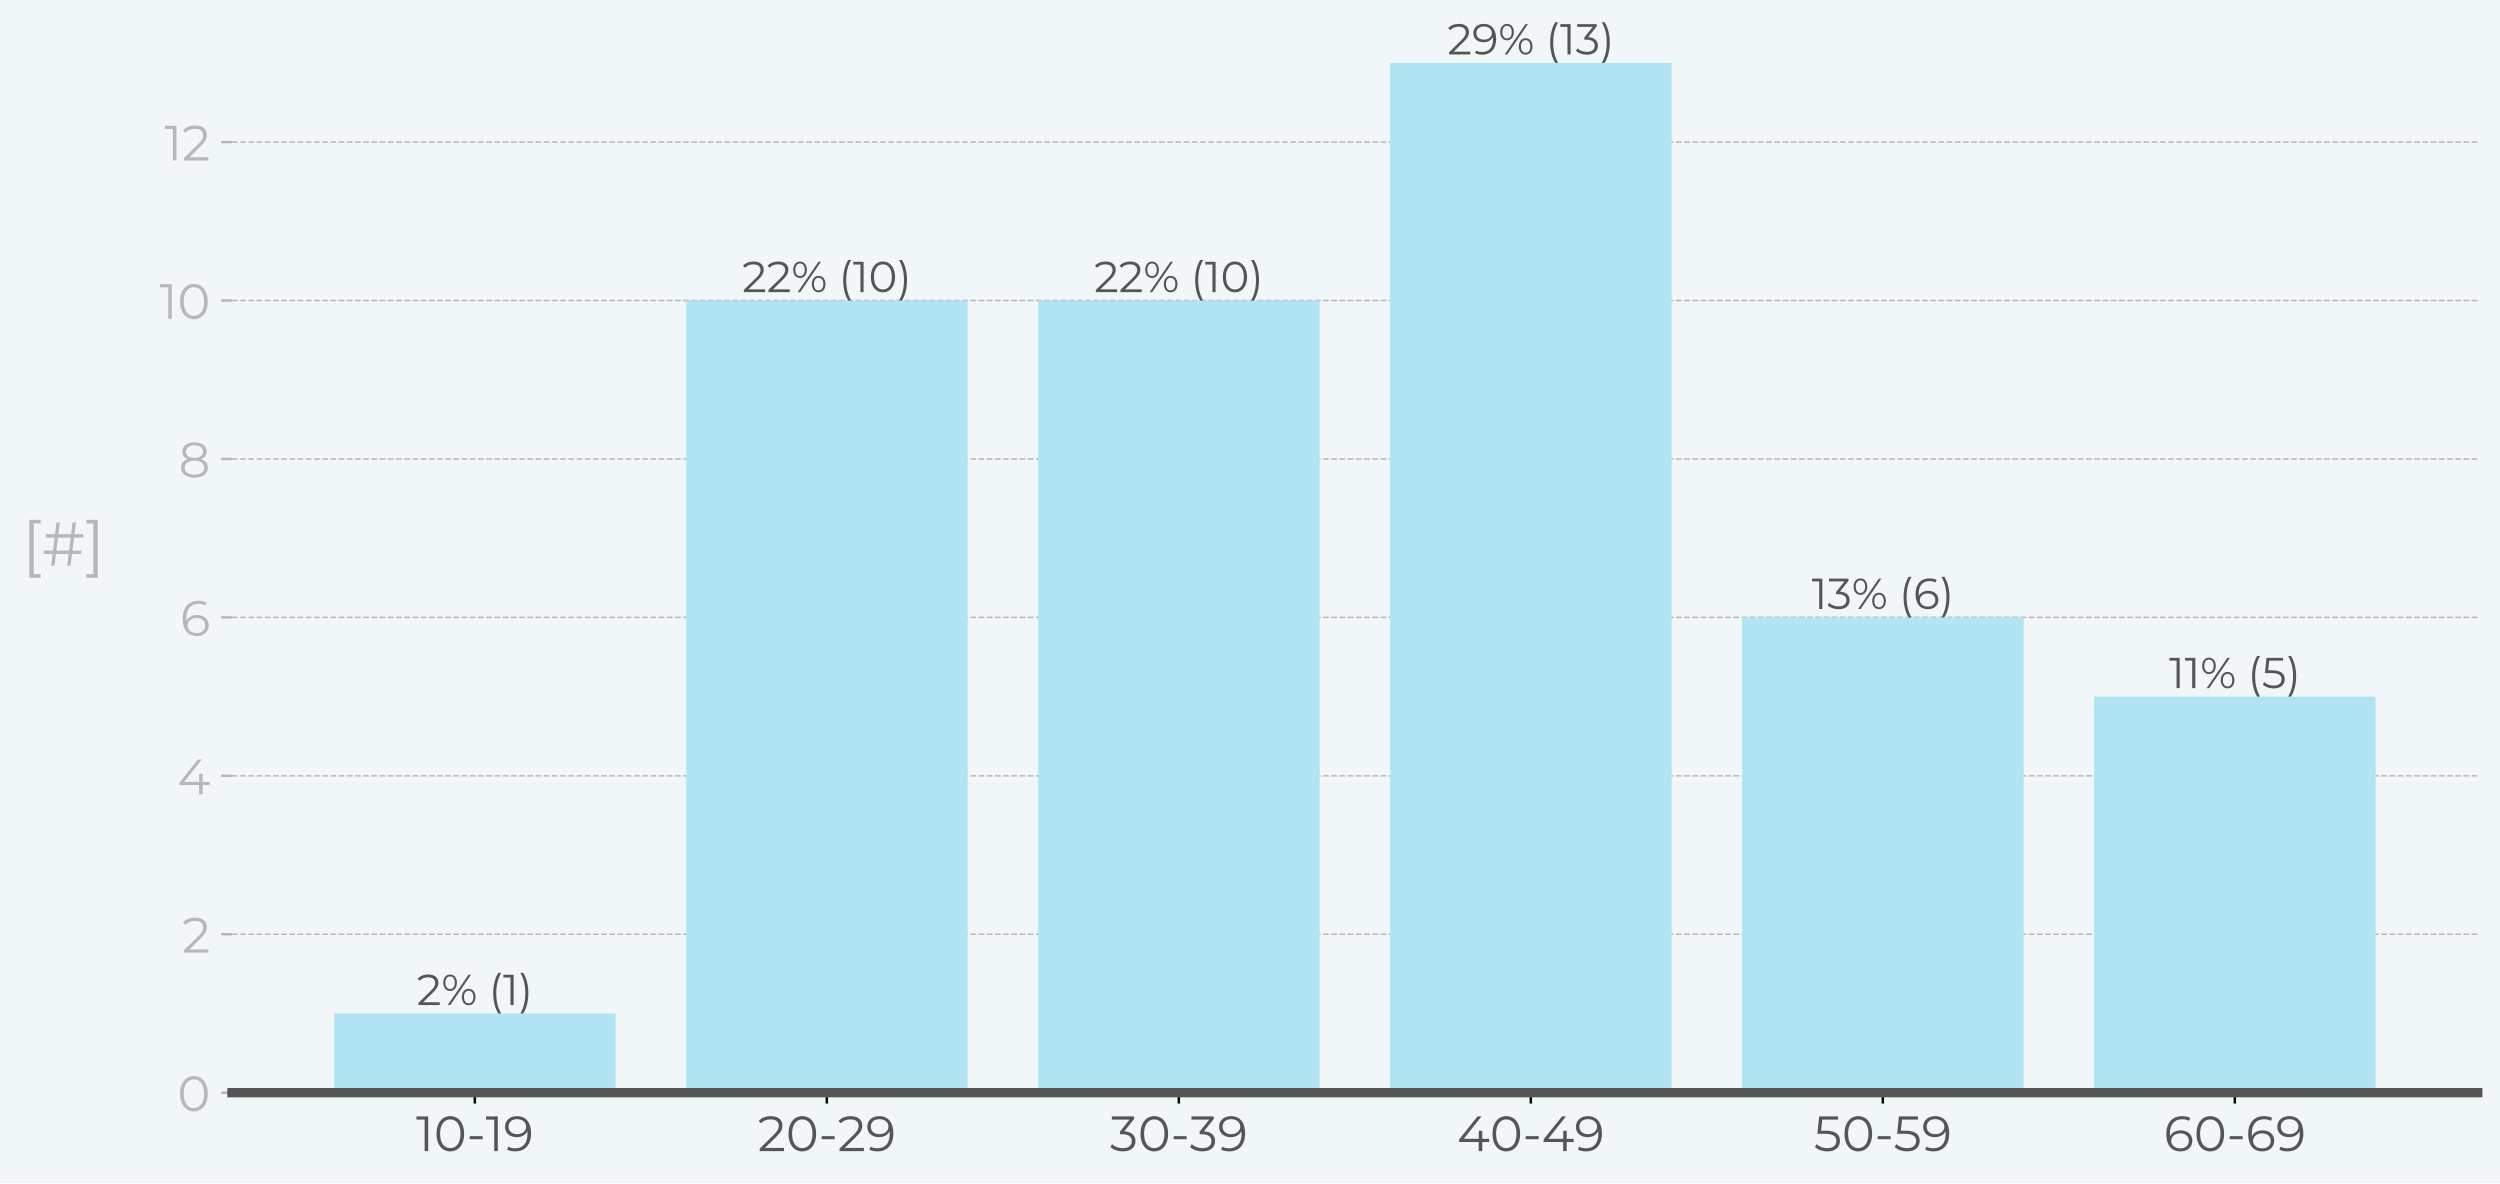
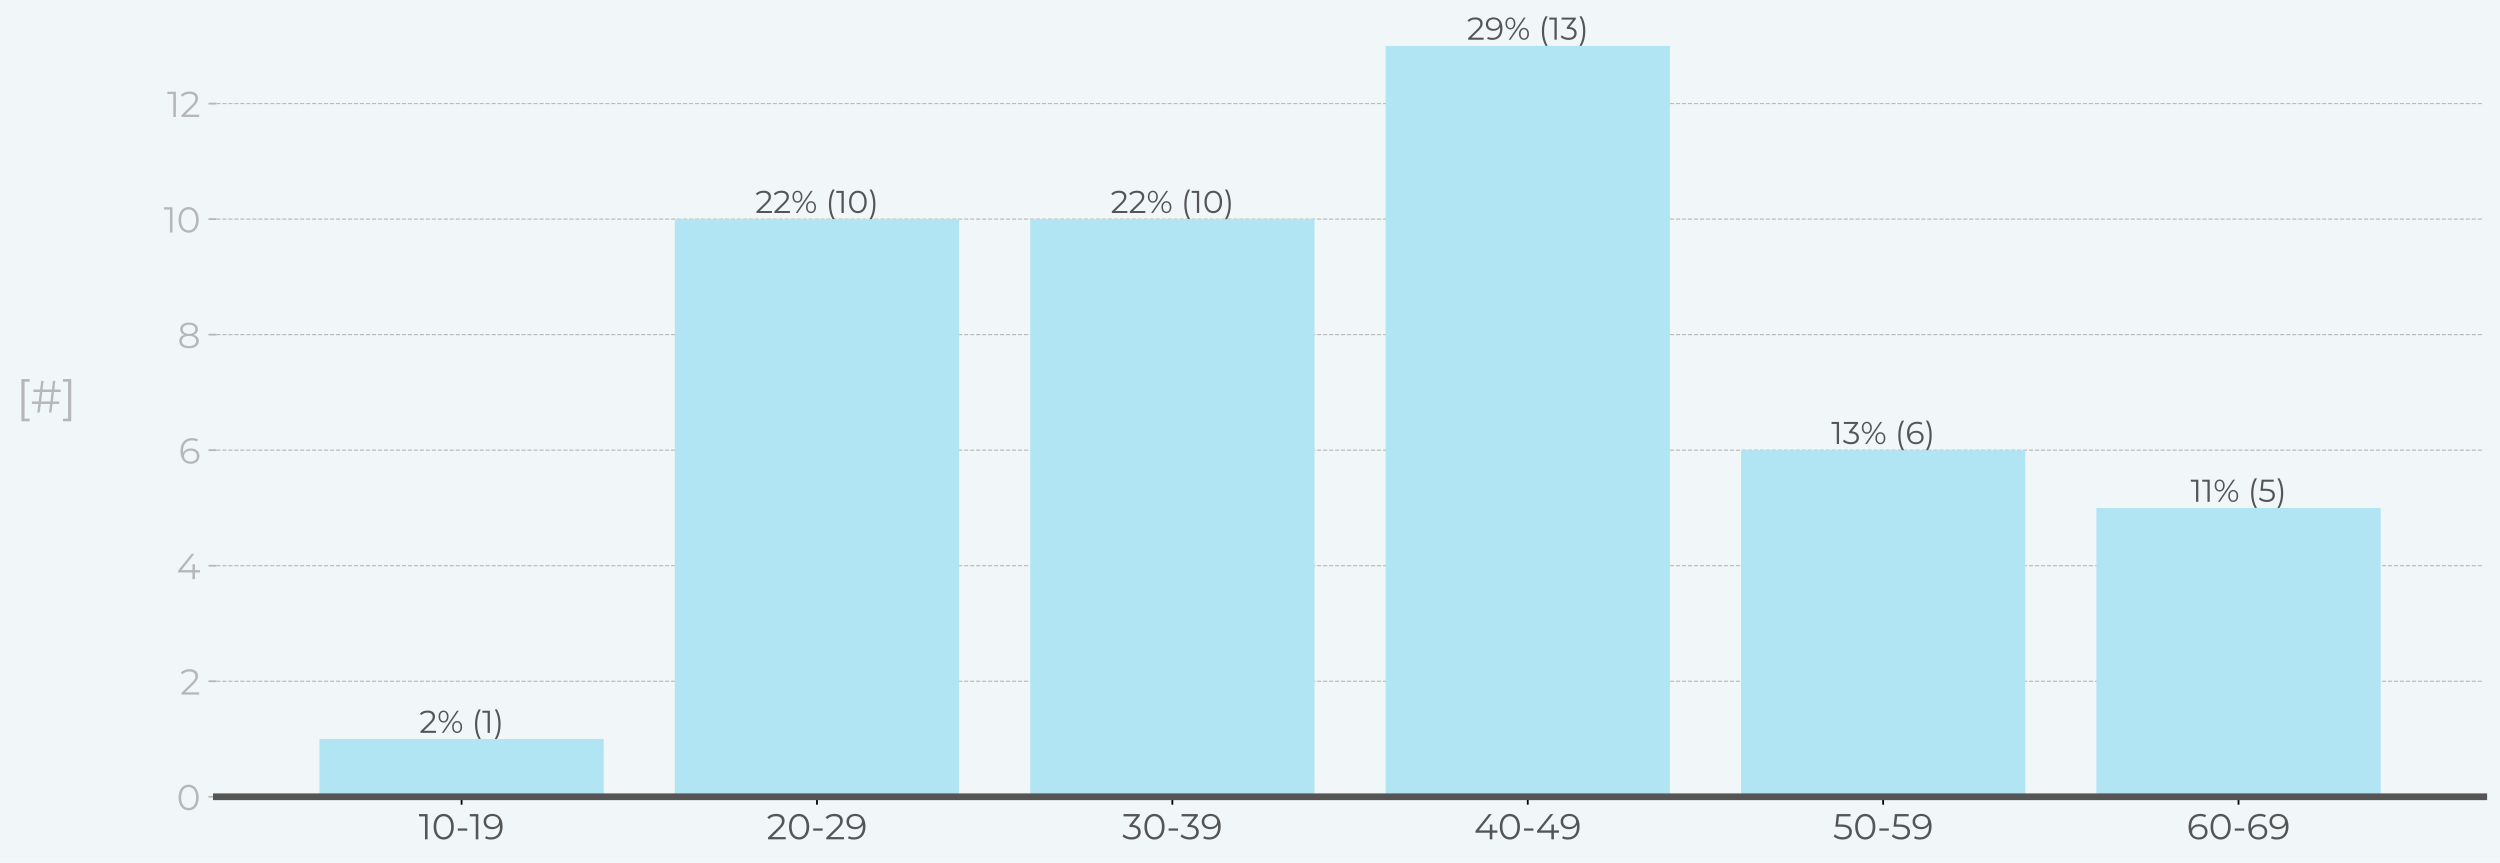
- <svg xmlns="http://www.w3.org/2000/svg" xmlns:xlink="http://www.w3.org/1999/xlink" width="807.524pt" height="382.123pt" viewBox="0 0 807.524 382.123" version="1.1">
+ <svg xmlns="http://www.w3.org/2000/svg" xmlns:xlink="http://www.w3.org/1999/xlink" width="1107.449pt" height="382.123pt" viewBox="0 0 1107.449 382.123" version="1.1">
  <defs>
    <style type="text/css">*{stroke-linejoin: round; stroke-linecap: butt}</style>
  </defs>
  <g id="figure_1">
    <g id="patch_1">
-       <path d="M 0 382.123  L 807.524 382.123  L 807.524 0  L 0 0  z " style="fill: #f1f7f9" />
+       <path d="M 0 382.123  L 1107.449 382.123  L 1107.449 0  L 0 0  z " style="fill: #f1f7f9" />
    </g>
    <g id="axes_1">
      <g id="patch_2">
-         <path d="M 74.924 352.945  L 800.324 352.945  L 800.324 20.305  L 74.924 20.305  z " style="fill: #f1f7f9" />
+         <path d="M 95.849 352.945  L 1100.249 352.945  L 1100.249 20.305  L 95.849 20.305  z " style="fill: #f1f7f9" />
      </g>
      <g id="matplotlib.axis_1">
        <g id="xtick_1">
          <g id="line2d_1">
            <defs>
-               <path id="m27453a75dd" d="M 0 0  L 0 3.5  " style="stroke: #000000; stroke-width: 0.8" />
+               <path id="m4e2d6cacc4" d="M 0 0  L 0 3.5  " style="stroke: #000000; stroke-width: 0.8" />
            </defs>
            <g>
-               <use xlink:href="#m27453a75dd" x="153.376" y="352.945" style="stroke: #000000; stroke-width: 0.8" />
+               <use xlink:href="#m4e2d6cacc4" x="204.475" y="352.945" style="stroke: #000000; stroke-width: 0.8" />
            </g>
          </g>
          <g id="text_1">
-             <g style="fill: #555555" transform="translate(134.3761 371.8178)scale(0.16 -0.16)">
+             <g style="fill: #555555" transform="translate(185.4751 371.8178)scale(0.16 -0.16)">
              <defs>
                <path id="Montserrat-Regular-31" d="M 58 4480  L 58 4070  L 1114 4070  L 1114 0  L 1574 0  L 1574 4480  L 58 4480  z " transform="scale(0.015625)" />
                <path id="Montserrat-Regular-30" d="M 2118 -38  C 3155 -38 3910 813 3910 2240  C 3910 3667 3155 4518 2118 4518  C 1082 4518 333 3667 333 2240  C 333 813 1082 -38 2118 -38  z M 2118 384  C 1338 384 800 1043 800 2240  C 800 3437 1338 4096 2118 4096  C 2899 4096 3437 3437 3437 2240  C 3437 1043 2899 384 2118 384  z " transform="scale(0.015625)" />
                <path id="Montserrat-Regular-2d" d="M 384 1536  L 2061 1536  L 2061 1933  L 384 1933  L 384 1536  z " transform="scale(0.015625)" />
                <path id="Montserrat-Regular-39" d="M 1728 4518  C 858 4518 198 3981 198 3142  C 198 2323 819 1798 1709 1798  C 2330 1798 2854 2074 3078 2566  C 3091 2432 3098 2304 3098 2202  C 3098 986 2477 365 1510 365  C 1178 365 870 422 640 576  L 454 205  C 736 32 1114 -38 1517 -38  C 2733 -38 3565 755 3565 2278  C 3565 3693 2918 4518 1728 4518  z M 1779 2189  C 1088 2189 653 2566 653 3155  C 653 3750 1101 4128 1747 4128  C 2522 4128 2931 3661 2931 3168  C 2931 2611 2464 2189 1779 2189  z " transform="scale(0.015625)" />
              </defs>
              <use xlink:href="#Montserrat-Regular-31" />
              <use xlink:href="#Montserrat-Regular-30" x="36.1" />
              <use xlink:href="#Montserrat-Regular-2d" x="102.3" />
              <use xlink:href="#Montserrat-Regular-31" x="140.5" />
              <use xlink:href="#Montserrat-Regular-39" x="176.6" />
            </g>
          </g>
        </g>
        <g id="xtick_2">
          <g id="line2d_2">
            <g>
-               <use xlink:href="#m27453a75dd" x="267.075" y="352.945" style="stroke: #000000; stroke-width: 0.8" />
+               <use xlink:href="#m4e2d6cacc4" x="361.905" y="352.945" style="stroke: #000000; stroke-width: 0.8" />
            </g>
          </g>
          <g id="text_2">
-             <g style="fill: #555555" transform="translate(244.7627 371.8178)scale(0.16 -0.16)">
+             <g style="fill: #555555" transform="translate(339.592 371.8178)scale(0.16 -0.16)">
              <defs>
                <path id="Montserrat-Regular-32" d="M 928 410  L 2451 1907  C 3053 2496 3187 2880 3187 3309  C 3187 4058 2611 4518 1702 4518  C 1018 4518 461 4288 115 3878  L 442 3597  C 736 3936 1139 4096 1664 4096  C 2349 4096 2714 3776 2714 3258  C 2714 2950 2618 2650 2112 2150  L 250 326  L 250 0  L 3392 0  L 3392 410  L 928 410  z " transform="scale(0.015625)" />
              </defs>
              <use xlink:href="#Montserrat-Regular-32" />
              <use xlink:href="#Montserrat-Regular-30" x="56.8" />
              <use xlink:href="#Montserrat-Regular-2d" x="123" />
              <use xlink:href="#Montserrat-Regular-32" x="161.2" />
              <use xlink:href="#Montserrat-Regular-39" x="218" />
            </g>
          </g>
        </g>
        <g id="xtick_3">
          <g id="line2d_3">
            <g>
-               <use xlink:href="#m27453a75dd" x="380.774" y="352.945" style="stroke: #000000; stroke-width: 0.8" />
+               <use xlink:href="#m4e2d6cacc4" x="519.334" y="352.945" style="stroke: #000000; stroke-width: 0.8" />
            </g>
          </g>
          <g id="text_3">
-             <g style="fill: #555555" transform="translate(358.5242 371.8178)scale(0.16 -0.16)">
+             <g style="fill: #555555" transform="translate(497.084 371.8178)scale(0.16 -0.16)">
              <defs>
                <path id="Montserrat-Regular-33" d="M 1856 2560  L 3123 4154  L 3123 4480  L 243 4480  L 243 4070  L 2534 4070  L 1293 2515  L 1293 2176  L 1613 2176  C 2445 2176 2822 1824 2822 1286  C 2822 730 2413 384 1670 384  C 1088 384 570 602 282 902  L 58 538  C 403 186 1024 -38 1670 -38  C 2752 -38 3296 538 3296 1286  C 3296 2003 2816 2509 1856 2560  z " transform="scale(0.015625)" />
              </defs>
              <use xlink:href="#Montserrat-Regular-33" />
              <use xlink:href="#Montserrat-Regular-30" x="56.4" />
              <use xlink:href="#Montserrat-Regular-2d" x="122.6" />
              <use xlink:href="#Montserrat-Regular-33" x="160.8" />
              <use xlink:href="#Montserrat-Regular-39" x="217.2" />
            </g>
          </g>
        </g>
        <g id="xtick_4">
          <g id="line2d_4">
            <g>
-               <use xlink:href="#m27453a75dd" x="494.473" y="352.945" style="stroke: #000000; stroke-width: 0.8" />
+               <use xlink:href="#m4e2d6cacc4" x="676.763" y="352.945" style="stroke: #000000; stroke-width: 0.8" />
            </g>
          </g>
          <g id="text_4">
-             <g style="fill: #555555" transform="translate(470.6733 371.8178)scale(0.16 -0.16)">
+             <g style="fill: #555555" transform="translate(652.9635 371.8178)scale(0.16 -0.16)">
              <defs>
                <path id="Montserrat-Regular-34" d="M 4141 1587  L 3245 1587  L 3245 2624  L 2797 2624  L 2797 1587  L 851 1587  L 3142 4480  L 2630 4480  L 256 1510  L 256 1178  L 2784 1178  L 2784 0  L 3245 0  L 3245 1178  L 4141 1178  L 4141 1587  z " transform="scale(0.015625)" />
              </defs>
              <use xlink:href="#Montserrat-Regular-34" />
              <use xlink:href="#Montserrat-Regular-30" x="66.1" />
              <use xlink:href="#Montserrat-Regular-2d" x="132.3" />
              <use xlink:href="#Montserrat-Regular-34" x="170.5" />
              <use xlink:href="#Montserrat-Regular-39" x="236.6" />
            </g>
          </g>
        </g>
        <g id="xtick_5">
          <g id="line2d_5">
            <g>
-               <use xlink:href="#m27453a75dd" x="608.172" y="352.945" style="stroke: #000000; stroke-width: 0.8" />
+               <use xlink:href="#m4e2d6cacc4" x="834.193" y="352.945" style="stroke: #000000; stroke-width: 0.8" />
            </g>
          </g>
          <g id="text_5">
-             <g style="fill: #555555" transform="translate(585.8923 371.8178)scale(0.16 -0.16)">
+             <g style="fill: #555555" transform="translate(811.913 371.8178)scale(0.16 -0.16)">
              <defs>
                <path id="Montserrat-Regular-35" d="M 1510 2643  L 934 2643  L 1088 4070  L 3136 4070  L 3136 4480  L 685 4480  L 454 2234  L 1408 2234  C 2547 2234 2906 1875 2906 1299  C 2906 755 2502 384 1741 384  C 1165 384 653 602 365 902  L 141 538  C 486 186 1101 -38 1747 -38  C 2842 -38 3373 557 3373 1318  C 3373 2112 2861 2643 1510 2643  z " transform="scale(0.015625)" />
              </defs>
              <use xlink:href="#Montserrat-Regular-35" />
              <use xlink:href="#Montserrat-Regular-30" x="56.6" />
              <use xlink:href="#Montserrat-Regular-2d" x="122.8" />
              <use xlink:href="#Montserrat-Regular-35" x="161" />
              <use xlink:href="#Montserrat-Regular-39" x="217.6" />
            </g>
          </g>
        </g>
        <g id="xtick_6">
          <g id="line2d_6">
            <g>
-               <use xlink:href="#m27453a75dd" x="721.871" y="352.945" style="stroke: #000000; stroke-width: 0.8" />
+               <use xlink:href="#m4e2d6cacc4" x="991.622" y="352.945" style="stroke: #000000; stroke-width: 0.8" />
            </g>
          </g>
          <g id="text_6">
-             <g style="fill: #555555" transform="translate(698.9014 371.8178)scale(0.16 -0.16)">
+             <g style="fill: #555555" transform="translate(968.6524 371.8178)scale(0.16 -0.16)">
              <defs>
                <path id="Montserrat-Regular-36" d="M 2189 2682  C 1568 2682 1043 2406 819 1914  C 806 2048 800 2176 800 2278  C 800 3494 1421 4115 2387 4115  C 2720 4115 3027 4058 3258 3904  L 3443 4275  C 3162 4448 2784 4518 2381 4518  C 1165 4518 333 3725 333 2202  C 333 787 979 -38 2170 -38  C 3040 -38 3699 499 3699 1338  C 3699 2157 3078 2682 2189 2682  z M 2150 352  C 1376 352 966 819 966 1312  C 966 1869 1434 2291 2118 2291  C 2810 2291 3245 1914 3245 1325  C 3245 730 2797 352 2150 352  z " transform="scale(0.015625)" />
              </defs>
              <use xlink:href="#Montserrat-Regular-36" />
              <use xlink:href="#Montserrat-Regular-30" x="60.9" />
              <use xlink:href="#Montserrat-Regular-2d" x="127.1" />
              <use xlink:href="#Montserrat-Regular-36" x="165.3" />
              <use xlink:href="#Montserrat-Regular-39" x="226.2" />
            </g>
          </g>
        </g>
      </g>
      <g id="matplotlib.axis_2">
        <g id="ytick_1">
          <g id="line2d_7">
-             <path d="M 74.924 352.945  L 800.324 352.945  " clip-path="url(#p3f7860c714)" style="fill: none; stroke-dasharray: 1.85,0.8; stroke-dashoffset: 0; stroke: #b7b7b7; stroke-width: 0.5" />
+             <path d="M 95.849 352.945  L 1100.249 352.945  " clip-path="url(#pb2c701caf8)" style="fill: none; stroke-dasharray: 1.85,0.8; stroke-dashoffset: 0; stroke: #b7b7b7; stroke-width: 0.5" />
          </g>
          <g id="line2d_8">
            <defs>
-               <path id="m51c41ca5e9" d="M 0 0  L -3.5 0  " style="stroke: #b7b7b7; stroke-width: 0.8" />
+               <path id="mbd82128ff9" d="M 0 0  L -3.5 0  " style="stroke: #b7b7b7; stroke-width: 0.8" />
            </defs>
            <g>
-               <use xlink:href="#m51c41ca5e9" x="74.924" y="352.945" style="fill: #b7b7b7; stroke: #b7b7b7; stroke-width: 0.8" />
+               <use xlink:href="#mbd82128ff9" x="95.849" y="352.945" style="fill: #b7b7b7; stroke: #b7b7b7; stroke-width: 0.8" />
            </g>
          </g>
          <g id="text_7">
-             <g style="fill: #b7b7b7" transform="translate(57.33125 358.8816)scale(0.16 -0.16)">
+             <g style="fill: #b7b7b7" transform="translate(78.25625 358.8816)scale(0.16 -0.16)">
              <use xlink:href="#Montserrat-Regular-30" />
            </g>
          </g>
        </g>
        <g id="ytick_2">
          <g id="line2d_9">
-             <path d="M 74.924 301.77  L 800.324 301.77  " clip-path="url(#p3f7860c714)" style="fill: none; stroke-dasharray: 1.85,0.8; stroke-dashoffset: 0; stroke: #b7b7b7; stroke-width: 0.5" />
+             <path d="M 95.849 301.77  L 1100.249 301.77  " clip-path="url(#pb2c701caf8)" style="fill: none; stroke-dasharray: 1.85,0.8; stroke-dashoffset: 0; stroke: #b7b7b7; stroke-width: 0.5" />
          </g>
          <g id="line2d_10">
            <g>
-               <use xlink:href="#m51c41ca5e9" x="74.924" y="301.77" style="fill: #b7b7b7; stroke: #b7b7b7; stroke-width: 0.8" />
+               <use xlink:href="#mbd82128ff9" x="95.849" y="301.77" style="fill: #b7b7b7; stroke: #b7b7b7; stroke-width: 0.8" />
            </g>
          </g>
          <g id="text_8">
-             <g style="fill: #b7b7b7" transform="translate(58.83625 307.7062)scale(0.16 -0.16)">
+             <g style="fill: #b7b7b7" transform="translate(79.76125 307.7062)scale(0.16 -0.16)">
              <use xlink:href="#Montserrat-Regular-32" />
            </g>
          </g>
        </g>
        <g id="ytick_3">
          <g id="line2d_11">
-             <path d="M 74.924 250.595  L 800.324 250.595  " clip-path="url(#p3f7860c714)" style="fill: none; stroke-dasharray: 1.85,0.8; stroke-dashoffset: 0; stroke: #b7b7b7; stroke-width: 0.5" />
+             <path d="M 95.849 250.595  L 1100.249 250.595  " clip-path="url(#pb2c701caf8)" style="fill: none; stroke-dasharray: 1.85,0.8; stroke-dashoffset: 0; stroke: #b7b7b7; stroke-width: 0.5" />
          </g>
          <g id="line2d_12">
            <g>
-               <use xlink:href="#m51c41ca5e9" x="74.924" y="250.595" style="fill: #b7b7b7; stroke: #b7b7b7; stroke-width: 0.8" />
+               <use xlink:href="#mbd82128ff9" x="95.849" y="250.595" style="fill: #b7b7b7; stroke: #b7b7b7; stroke-width: 0.8" />
            </g>
          </g>
          <g id="text_9">
-             <g style="fill: #b7b7b7" transform="translate(57.34875 256.5308)scale(0.16 -0.16)">
+             <g style="fill: #b7b7b7" transform="translate(78.27375 256.5308)scale(0.16 -0.16)">
              <use xlink:href="#Montserrat-Regular-34" />
            </g>
          </g>
        </g>
        <g id="ytick_4">
          <g id="line2d_13">
-             <path d="M 74.924 199.419  L 800.324 199.419  " clip-path="url(#p3f7860c714)" style="fill: none; stroke-dasharray: 1.85,0.8; stroke-dashoffset: 0; stroke: #b7b7b7; stroke-width: 0.5" />
+             <path d="M 95.849 199.419  L 1100.249 199.419  " clip-path="url(#pb2c701caf8)" style="fill: none; stroke-dasharray: 1.85,0.8; stroke-dashoffset: 0; stroke: #b7b7b7; stroke-width: 0.5" />
          </g>
          <g id="line2d_14">
            <g>
-               <use xlink:href="#m51c41ca5e9" x="74.924" y="199.419" style="fill: #b7b7b7; stroke: #b7b7b7; stroke-width: 0.8" />
+               <use xlink:href="#mbd82128ff9" x="95.849" y="199.419" style="fill: #b7b7b7; stroke: #b7b7b7; stroke-width: 0.8" />
            </g>
          </g>
          <g id="text_10">
-             <g style="fill: #b7b7b7" transform="translate(58.17875 205.3554)scale(0.16 -0.16)">
+             <g style="fill: #b7b7b7" transform="translate(79.10375 205.3554)scale(0.16 -0.16)">
              <use xlink:href="#Montserrat-Regular-36" />
            </g>
          </g>
        </g>
        <g id="ytick_5">
          <g id="line2d_15">
-             <path d="M 74.924 148.244  L 800.324 148.244  " clip-path="url(#p3f7860c714)" style="fill: none; stroke-dasharray: 1.85,0.8; stroke-dashoffset: 0; stroke: #b7b7b7; stroke-width: 0.5" />
+             <path d="M 95.849 148.244  L 1100.249 148.244  " clip-path="url(#pb2c701caf8)" style="fill: none; stroke-dasharray: 1.85,0.8; stroke-dashoffset: 0; stroke: #b7b7b7; stroke-width: 0.5" />
          </g>
          <g id="line2d_16">
            <g>
-               <use xlink:href="#m51c41ca5e9" x="74.924" y="148.244" style="fill: #b7b7b7; stroke: #b7b7b7; stroke-width: 0.8" />
+               <use xlink:href="#mbd82128ff9" x="95.849" y="148.244" style="fill: #b7b7b7; stroke: #b7b7b7; stroke-width: 0.8" />
            </g>
          </g>
          <g id="text_11">
-             <g style="fill: #b7b7b7" transform="translate(57.71625 154.18)scale(0.16 -0.16)">
+             <g style="fill: #b7b7b7" transform="translate(78.64125 154.18)scale(0.16 -0.16)">
              <defs>
                <path id="Montserrat-Regular-38" d="M 2899 2349  C 3360 2528 3616 2867 3616 3334  C 3616 4064 2982 4518 2035 4518  C 1088 4518 467 4064 467 3334  C 467 2867 717 2528 1171 2349  C 614 2163 307 1786 307 1248  C 307 454 960 -38 2035 -38  C 3104 -38 3776 454 3776 1248  C 3776 1779 3462 2163 2899 2349  z M 928 3322  C 928 3821 1357 4128 2035 4128  C 2707 4128 3149 3821 3149 3315  C 3149 2829 2733 2515 2035 2515  C 1338 2515 928 2829 928 3322  z M 2035 352  C 1242 352 774 698 774 1254  C 774 1805 1242 2150 2035 2150  C 2829 2150 3302 1805 3302 1254  C 3302 698 2829 352 2035 352  z " transform="scale(0.015625)" />
              </defs>
              <use xlink:href="#Montserrat-Regular-38" />
            </g>
          </g>
        </g>
        <g id="ytick_6">
          <g id="line2d_17">
-             <path d="M 74.924 97.068  L 800.324 97.068  " clip-path="url(#p3f7860c714)" style="fill: none; stroke-dasharray: 1.85,0.8; stroke-dashoffset: 0; stroke: #b7b7b7; stroke-width: 0.5" />
+             <path d="M 95.849 97.068  L 1100.249 97.068  " clip-path="url(#pb2c701caf8)" style="fill: none; stroke-dasharray: 1.85,0.8; stroke-dashoffset: 0; stroke: #b7b7b7; stroke-width: 0.5" />
          </g>
          <g id="line2d_18">
            <g>
-               <use xlink:href="#m51c41ca5e9" x="74.924" y="97.068" style="fill: #b7b7b7; stroke: #b7b7b7; stroke-width: 0.8" />
+               <use xlink:href="#mbd82128ff9" x="95.849" y="97.068" style="fill: #b7b7b7; stroke: #b7b7b7; stroke-width: 0.8" />
            </g>
          </g>
          <g id="text_12">
-             <g style="fill: #b7b7b7" transform="translate(51.55625 103.0046)scale(0.16 -0.16)">
+             <g style="fill: #b7b7b7" transform="translate(72.48125 103.0046)scale(0.16 -0.16)">
              <use xlink:href="#Montserrat-Regular-31" />
              <use xlink:href="#Montserrat-Regular-30" x="36.1" />
            </g>
          </g>
        </g>
        <g id="ytick_7">
          <g id="line2d_19">
-             <path d="M 74.924 45.893  L 800.324 45.893  " clip-path="url(#p3f7860c714)" style="fill: none; stroke-dasharray: 1.85,0.8; stroke-dashoffset: 0; stroke: #b7b7b7; stroke-width: 0.5" />
+             <path d="M 95.849 45.893  L 1100.249 45.893  " clip-path="url(#pb2c701caf8)" style="fill: none; stroke-dasharray: 1.85,0.8; stroke-dashoffset: 0; stroke: #b7b7b7; stroke-width: 0.5" />
          </g>
          <g id="line2d_20">
            <g>
-               <use xlink:href="#m51c41ca5e9" x="74.924" y="45.893" style="fill: #b7b7b7; stroke: #b7b7b7; stroke-width: 0.8" />
+               <use xlink:href="#mbd82128ff9" x="95.849" y="45.893" style="fill: #b7b7b7; stroke: #b7b7b7; stroke-width: 0.8" />
            </g>
          </g>
          <g id="text_13">
-             <g style="fill: #b7b7b7" transform="translate(53.06125 51.82926)scale(0.16 -0.16)">
+             <g style="fill: #b7b7b7" transform="translate(73.98625 51.82926)scale(0.16 -0.16)">
              <use xlink:href="#Montserrat-Regular-31" />
              <use xlink:href="#Montserrat-Regular-32" x="36.1" />
            </g>
          </g>
        </g>
        <g id="text_14">
          <g style="fill: #b7b7b7" transform="translate(7.2 182.7441)scale(0.2 -0.2)">
            <defs>
              <path id="Montserrat-Regular-5b" d="M 730 -1242  L 1901 -1242  L 1901 -864  L 1184 -864  L 1184 4371  L 1901 4371  L 1901 4749  L 730 4749  L 730 -1242  z " transform="scale(0.015625)" />
              <path id="Montserrat-Regular-23" d="M 4262 2912  L 4262 3264  L 3360 3264  L 3507 4480  L 3162 4480  L 3014 3264  L 1696 3264  L 1850 4480  L 1498 4480  L 1350 3264  L 390 3264  L 390 2912  L 1306 2912  L 1139 1568  L 186 1568  L 186 1216  L 1094 1216  L 947 0  L 1293 0  L 1446 1216  L 2758 1216  L 2611 0  L 2957 0  L 3104 1216  L 4058 1216  L 4058 1568  L 3149 1568  L 3315 2912  L 4262 2912  z M 2803 1568  L 1485 1568  L 1658 2912  L 2970 2912  L 2803 1568  z " transform="scale(0.015625)" />
              <path id="Montserrat-Regular-5d" d="M 1306 -1242  L 1306 4749  L 134 4749  L 134 4371  L 851 4371  L 851 -864  L 134 -864  L 134 -1242  L 1306 -1242  z " transform="scale(0.015625)" />
            </defs>
            <use xlink:href="#Montserrat-Regular-5b" />
            <use xlink:href="#Montserrat-Regular-23" x="31.8" />
            <use xlink:href="#Montserrat-Regular-5d" x="101.4" />
          </g>
        </g>
      </g>
      <g id="patch_3">
-         <path d="M 107.896 352.945  L 198.856 352.945  L 198.856 327.358  L 107.896 327.358  z " clip-path="url(#p3f7860c714)" style="fill: #b1e5f4" />
+         <path d="M 141.503 352.945  L 267.447 352.945  L 267.447 327.358  L 141.503 327.358  z " clip-path="url(#pb2c701caf8)" style="fill: #b1e5f4" />
      </g>
      <g id="patch_4">
-         <path d="M 221.596 352.945  L 312.555 352.945  L 312.555 97.068  L 221.596 97.068  z " clip-path="url(#p3f7860c714)" style="fill: #b1e5f4" />
+         <path d="M 298.933 352.945  L 424.876 352.945  L 424.876 97.068  L 298.933 97.068  z " clip-path="url(#pb2c701caf8)" style="fill: #b1e5f4" />
      </g>
      <g id="patch_5">
-         <path d="M 335.295 352.945  L 426.254 352.945  L 426.254 97.068  L 335.295 97.068  z " clip-path="url(#p3f7860c714)" style="fill: #b1e5f4" />
+         <path d="M 456.362 352.945  L 582.306 352.945  L 582.306 97.068  L 456.362 97.068  z " clip-path="url(#pb2c701caf8)" style="fill: #b1e5f4" />
      </g>
      <g id="patch_6">
-         <path d="M 448.994 352.945  L 539.953 352.945  L 539.953 20.305  L 448.994 20.305  z " clip-path="url(#p3f7860c714)" style="fill: #b1e5f4" />
+         <path d="M 613.792 352.945  L 739.735 352.945  L 739.735 20.305  L 613.792 20.305  z " clip-path="url(#pb2c701caf8)" style="fill: #b1e5f4" />
      </g>
      <g id="patch_7">
-         <path d="M 562.693 352.945  L 653.652 352.945  L 653.652 199.419  L 562.693 199.419  z " clip-path="url(#p3f7860c714)" style="fill: #b1e5f4" />
+         <path d="M 771.221 352.945  L 897.165 352.945  L 897.165 199.419  L 771.221 199.419  z " clip-path="url(#pb2c701caf8)" style="fill: #b1e5f4" />
      </g>
      <g id="patch_8">
-         <path d="M 676.392 352.945  L 767.351 352.945  L 767.351 225.007  L 676.392 225.007  z " clip-path="url(#p3f7860c714)" style="fill: #b1e5f4" />
+         <path d="M 928.651 352.945  L 1054.594 352.945  L 1054.594 225.007  L 928.651 225.007  z " clip-path="url(#pb2c701caf8)" style="fill: #b1e5f4" />
      </g>
      <g id="text_15">
-         <g style="fill: #555555" transform="translate(134.6292 324.6407)scale(0.14 -0.14)">
+         <g style="fill: #555555" transform="translate(185.7282 324.6407)scale(0.14 -0.14)">
          <defs>
            <path id="Montserrat-Regular-25" d="M 1280 2080  C 1875 2080 2291 2560 2291 3296  C 2291 4032 1875 4512 1280 4512  C 678 4512 269 4026 269 3296  C 269 2566 678 2080 1280 2080  z M 934 0  L 1312 0  L 4371 4480  L 3994 4480  L 934 0  z M 1280 2368  C 858 2368 589 2720 589 3296  C 589 3872 858 4224 1280 4224  C 1696 4224 1971 3878 1971 3296  C 1971 2714 1696 2368 1280 2368  z M 4026 -32  C 4627 -32 5037 454 5037 1184  C 5037 1914 4627 2400 4026 2400  C 3430 2400 3014 1914 3014 1184  C 3014 454 3430 -32 4026 -32  z M 4026 256  C 3610 256 3334 602 3334 1184  C 3334 1766 3610 2112 4026 2112  C 4448 2112 4717 1760 4717 1184  C 4717 608 4448 256 4026 256  z " transform="scale(0.015625)" />
            <path id="Montserrat-Regular-20" transform="scale(0.015625)" />
            <path id="Montserrat-Regular-28" d="M 1408 -1242  L 1843 -1242  C 1338 -365 1114 614 1114 1754  C 1114 2893 1338 3872 1843 4749  L 1408 4749  C 934 3987 666 2931 666 1754  C 666 576 934 -467 1408 -1242  z " transform="scale(0.015625)" />
            <path id="Montserrat-Regular-29" d="M 691 -1242  C 1171 -467 1440 576 1440 1754  C 1440 2931 1171 3987 691 4749  L 256 4749  C 768 3872 992 2893 992 1754  C 992 614 768 -365 256 -1242  L 691 -1242  z " transform="scale(0.015625)" />
          </defs>
          <use xlink:href="#Montserrat-Regular-32" />
          <use xlink:href="#Montserrat-Regular-25" x="56.8" />
          <use xlink:href="#Montserrat-Regular-20" x="139.7" />
          <use xlink:href="#Montserrat-Regular-28" x="165.9" />
          <use xlink:href="#Montserrat-Regular-31" x="198.8" />
          <use xlink:href="#Montserrat-Regular-29" x="234.9" />
        </g>
      </g>
      <g id="text_16">
-         <g style="fill: #555555" transform="translate(239.7183 94.35151)scale(0.14 -0.14)">
+         <g style="fill: #555555" transform="translate(334.5477 94.35151)scale(0.14 -0.14)">
          <use xlink:href="#Montserrat-Regular-32" />
          <use xlink:href="#Montserrat-Regular-32" x="56.8" />
          <use xlink:href="#Montserrat-Regular-25" x="113.6" />
          <use xlink:href="#Montserrat-Regular-20" x="196.5" />
          <use xlink:href="#Montserrat-Regular-28" x="222.7" />
          <use xlink:href="#Montserrat-Regular-31" x="255.6" />
          <use xlink:href="#Montserrat-Regular-30" x="291.7" />
          <use xlink:href="#Montserrat-Regular-29" x="357.9" />
        </g>
      </g>
      <g id="text_17">
-         <g style="fill: #555555" transform="translate(353.4173 94.35151)scale(0.14 -0.14)">
+         <g style="fill: #555555" transform="translate(491.9771 94.35151)scale(0.14 -0.14)">
          <use xlink:href="#Montserrat-Regular-32" />
          <use xlink:href="#Montserrat-Regular-32" x="56.8" />
          <use xlink:href="#Montserrat-Regular-25" x="113.6" />
          <use xlink:href="#Montserrat-Regular-20" x="196.5" />
          <use xlink:href="#Montserrat-Regular-28" x="222.7" />
          <use xlink:href="#Montserrat-Regular-31" x="255.6" />
          <use xlink:href="#Montserrat-Regular-30" x="291.7" />
          <use xlink:href="#Montserrat-Regular-29" x="357.9" />
        </g>
      </g>
      <g id="text_18">
-         <g style="fill: #555555" transform="translate(467.5145 17.58844)scale(0.14 -0.14)">
+         <g style="fill: #555555" transform="translate(649.8047 17.58844)scale(0.14 -0.14)">
          <use xlink:href="#Montserrat-Regular-32" />
          <use xlink:href="#Montserrat-Regular-39" x="56.8" />
          <use xlink:href="#Montserrat-Regular-25" x="117.7" />
          <use xlink:href="#Montserrat-Regular-20" x="200.6" />
          <use xlink:href="#Montserrat-Regular-28" x="226.8" />
          <use xlink:href="#Montserrat-Regular-31" x="259.7" />
          <use xlink:href="#Montserrat-Regular-33" x="295.8" />
          <use xlink:href="#Montserrat-Regular-29" x="352.2" />
        </g>
      </g>
      <g id="text_19">
-         <g style="fill: #555555" transform="translate(585.1894 196.7023)scale(0.14 -0.14)">
+         <g style="fill: #555555" transform="translate(811.21 196.7023)scale(0.14 -0.14)">
          <use xlink:href="#Montserrat-Regular-31" />
          <use xlink:href="#Montserrat-Regular-33" x="36.1" />
          <use xlink:href="#Montserrat-Regular-25" x="92.5" />
          <use xlink:href="#Montserrat-Regular-20" x="175.4" />
          <use xlink:href="#Montserrat-Regular-28" x="201.6" />
          <use xlink:href="#Montserrat-Regular-36" x="234.5" />
          <use xlink:href="#Montserrat-Regular-29" x="295.4" />
        </g>
      </g>
      <g id="text_20">
-         <g style="fill: #555555" transform="translate(700.6122 222.29)scale(0.14 -0.14)">
+         <g style="fill: #555555" transform="translate(970.3632 222.29)scale(0.14 -0.14)">
          <use xlink:href="#Montserrat-Regular-31" />
          <use xlink:href="#Montserrat-Regular-31" x="36.1" />
          <use xlink:href="#Montserrat-Regular-25" x="72.2" />
          <use xlink:href="#Montserrat-Regular-20" x="155.1" />
          <use xlink:href="#Montserrat-Regular-28" x="181.3" />
          <use xlink:href="#Montserrat-Regular-35" x="214.2" />
          <use xlink:href="#Montserrat-Regular-29" x="270.8" />
        </g>
      </g>
      <g id="line2d_21">
-         <path d="M 74.924 352.945  L 800.324 352.945  " style="fill: none; stroke: #555555; stroke-width: 3; stroke-linecap: square" />
+         <path d="M 95.849 352.945  L 1100.249 352.945  " style="fill: none; stroke: #555555; stroke-width: 3; stroke-linecap: square" />
      </g>
    </g>
  </g>
  <defs>
-     <clipPath id="p3f7860c714">
-       <rect x="74.924" y="20.305" width="725.4" height="332.64" />
+     <clipPath id="pb2c701caf8">
+       <rect x="95.849" y="20.305" width="1004.4" height="332.64" />
    </clipPath>
  </defs>
</svg>
